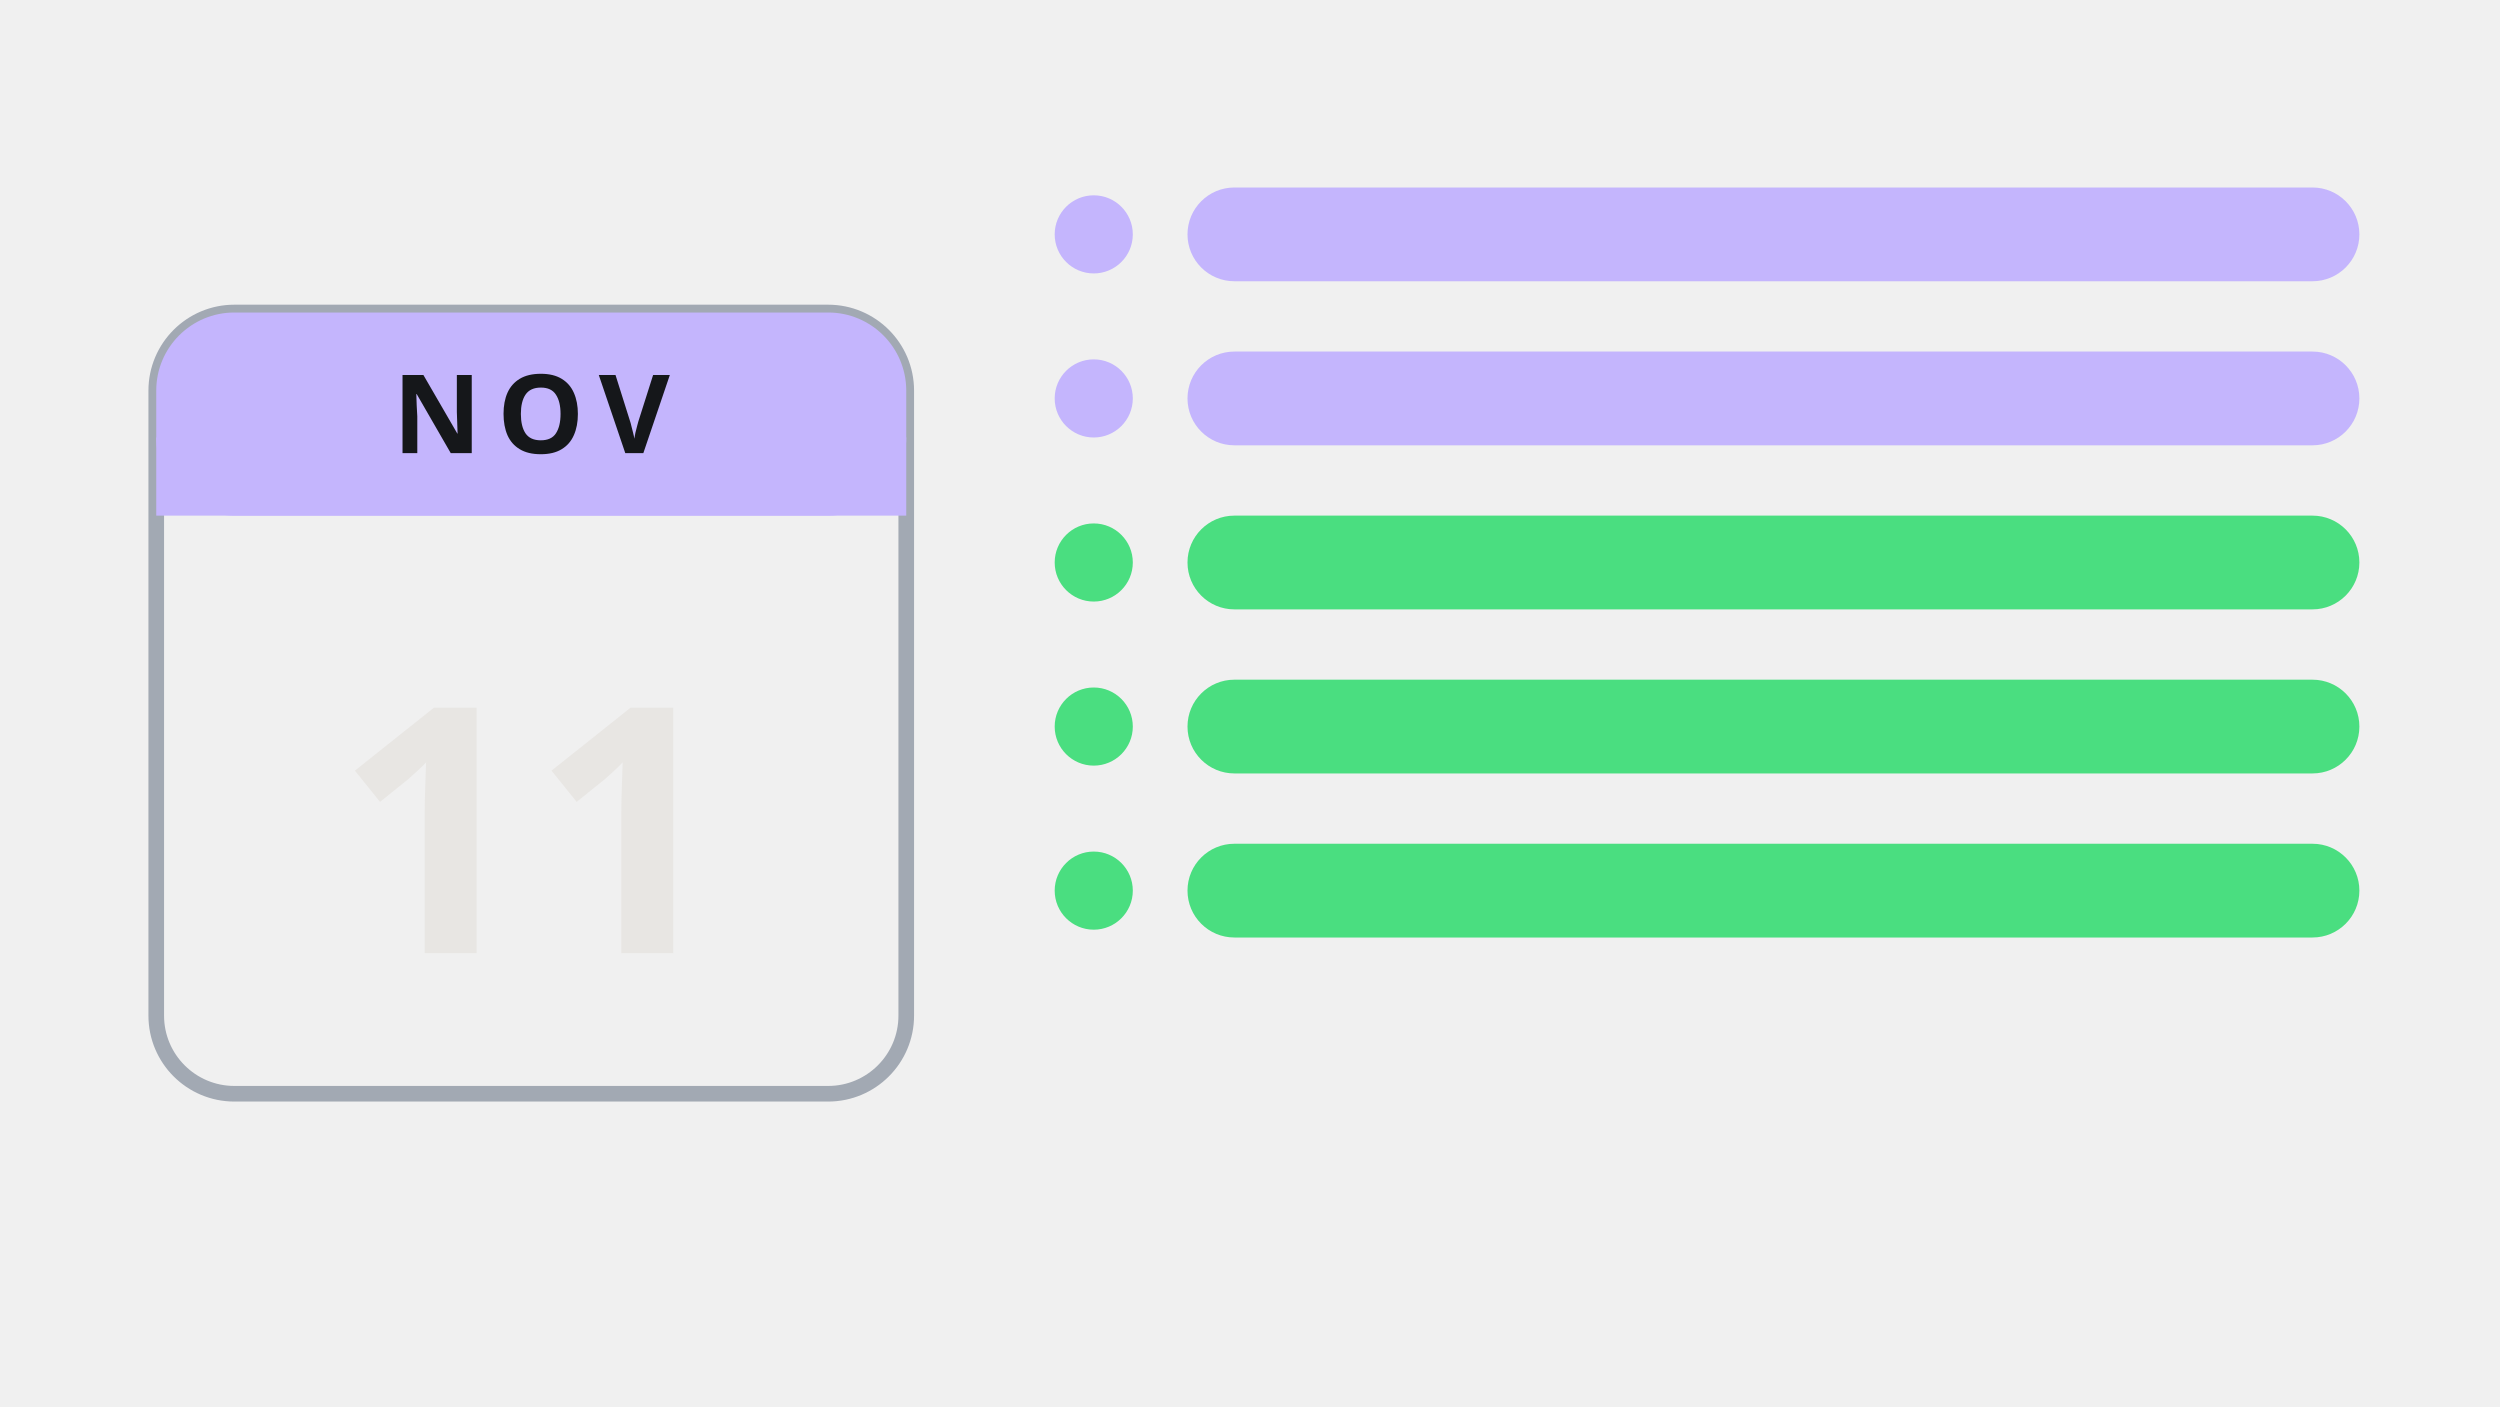
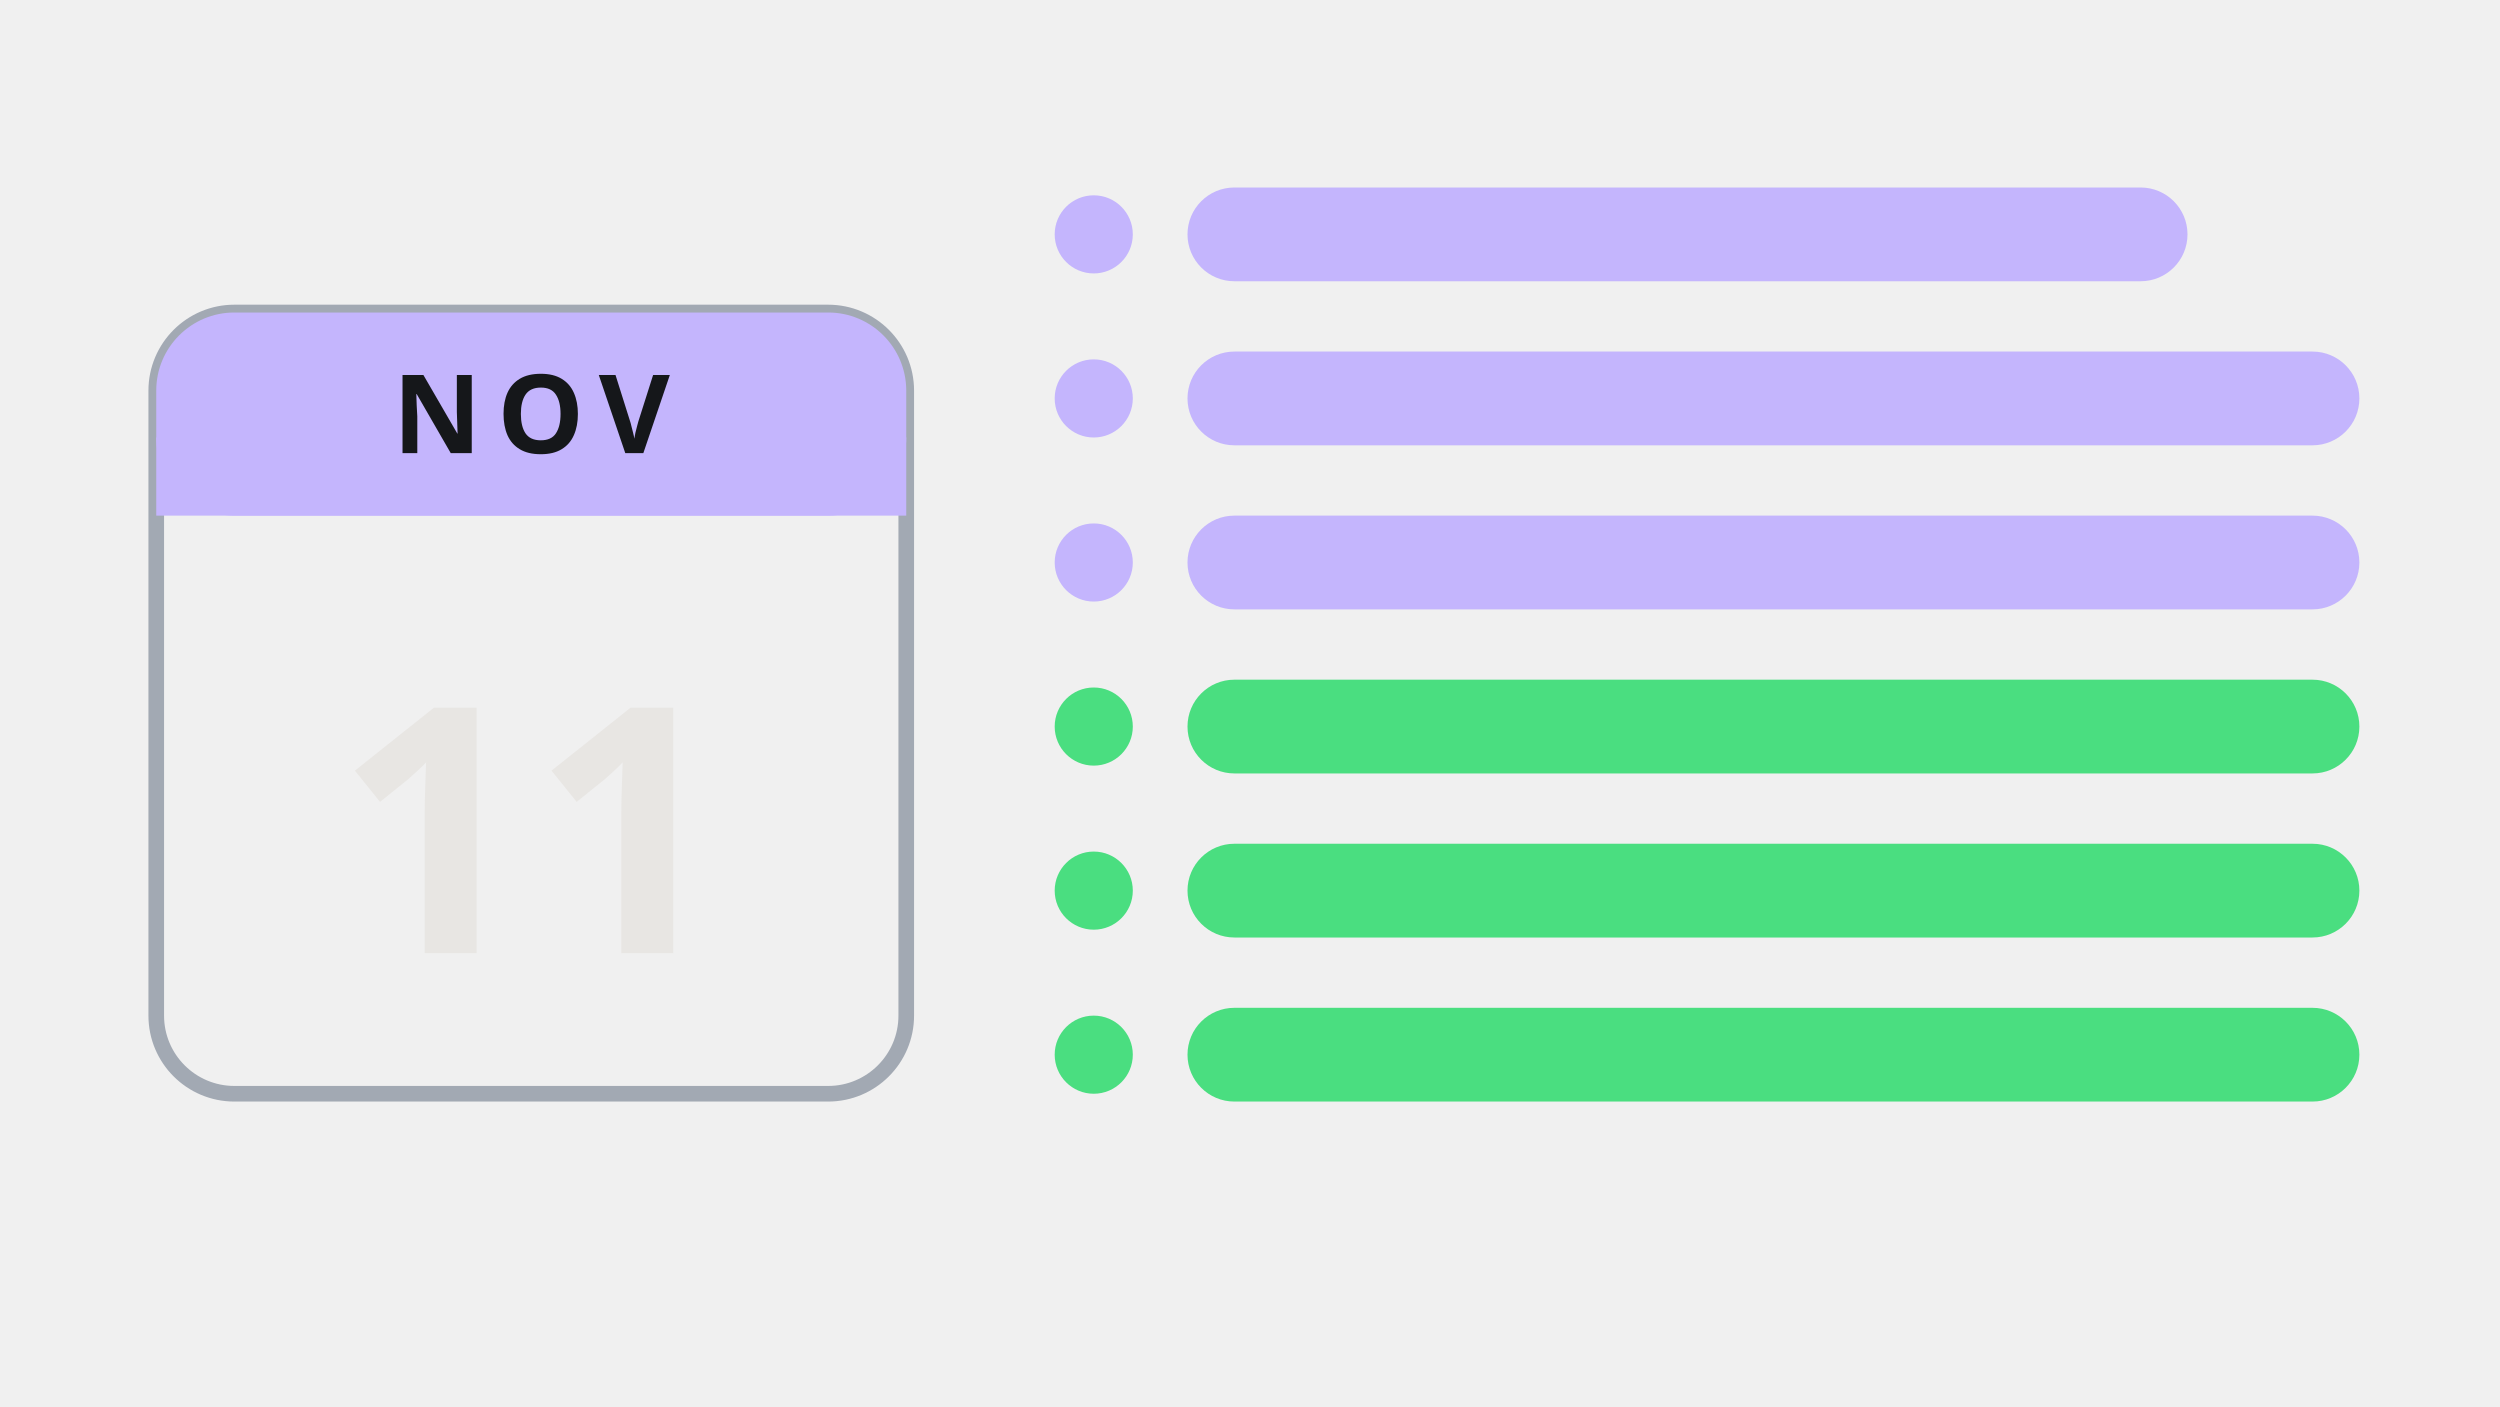
<svg xmlns="http://www.w3.org/2000/svg" viewBox="0 0 320 180">
  <style>.good{fill:#15803d}.warn{fill:#b45309}.accent{fill:#6d28d9}.accent2{fill:#0e7490}.muted{fill:#5b6470}.ink{fill:#1f2328}.box{fill:none;stroke:#5b6470;stroke-width:2}.m{font:700 14px system-ui,sans-serif;letter-spacing:2px}.d{font:700 44px system-ui,sans-serif}.mt{fill:#ffffff}.good{fill:#4ade80}.warn{fill:#fbbf24}.accent{fill:#c4b5fd}.accent2{fill:#67e8f9}.muted{fill:#a2a9b3}.ink{fill:#e8e6e3}.box{fill:none;stroke:#a2a9b3;stroke-width:2}.mt{fill:#15171a}
</style>
  <rect x="20" y="40" width="96" height="100" rx="10" class="box" />
  <rect x="20" y="40" width="96" height="26" rx="10" class="accent" />
  <rect x="20" y="56" width="96" height="10" class="accent" />
  <text x="68" y="58" text-anchor="middle" class="m mt">NOV</text>
  <text x="68" y="122" text-anchor="middle" class="d ink">11</text>
  <circle cx="140" cy="30" r="5" class="accent" />
-   <rect x="152" y="24" width="150" height="12" rx="6" class="accent" />
+   <rect x="152" y="24" width="128" height="12" rx="6" class="accent" />
  <circle cx="140" cy="51" r="5" class="accent" />
  <rect x="152" y="45" width="150" height="12" rx="6" class="accent" />
-   <circle cx="140" cy="72" r="5" class="good" />
-   <rect x="152" y="66" width="150" height="12" rx="6" class="good" />
+   <circle cx="140" cy="72" r="5" class="accent" />
+   <rect x="152" y="66" width="150" height="12" rx="6" class="accent" />
  <circle cx="140" cy="93" r="5" class="good" />
  <rect x="152" y="87" width="150" height="12" rx="6" class="good" />
  <circle cx="140" cy="114" r="5" class="good" />
  <rect x="152" y="108" width="150" height="12" rx="6" class="good" />
+   <circle cx="140" cy="135" r="5" class="good" />
+   <rect x="152" y="129" width="150" height="12" rx="6" class="good" />
</svg>
